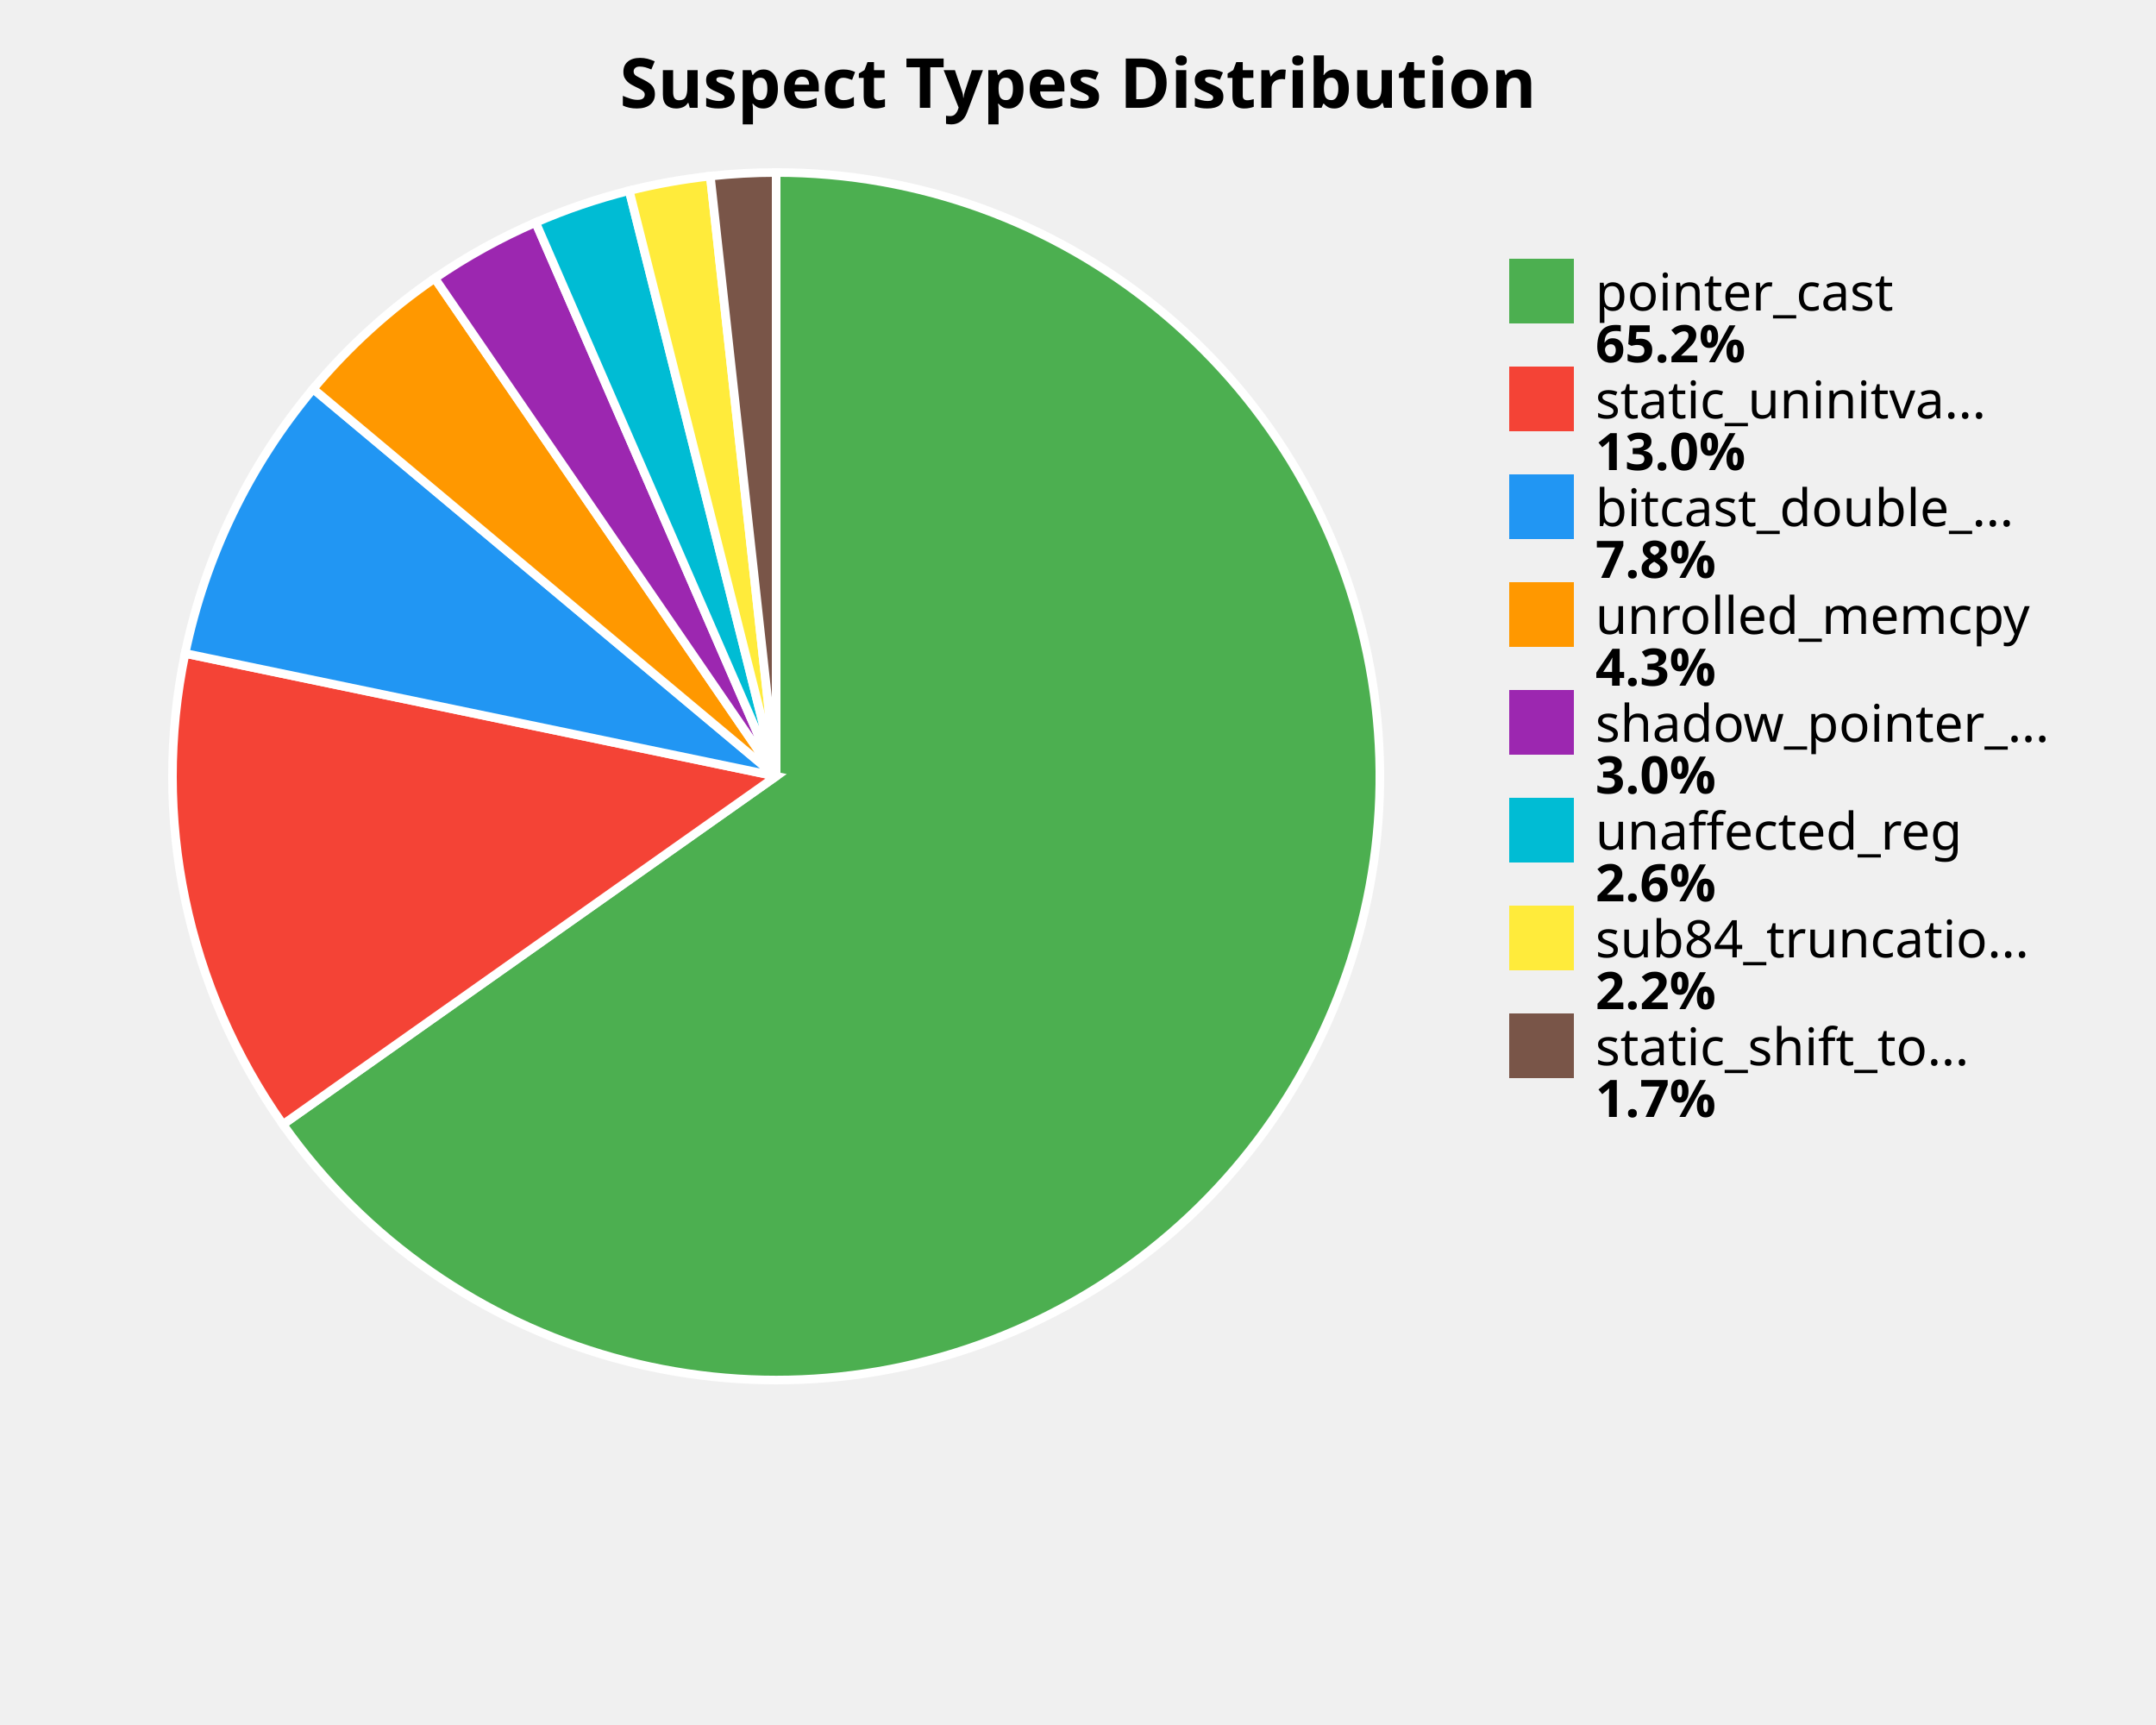
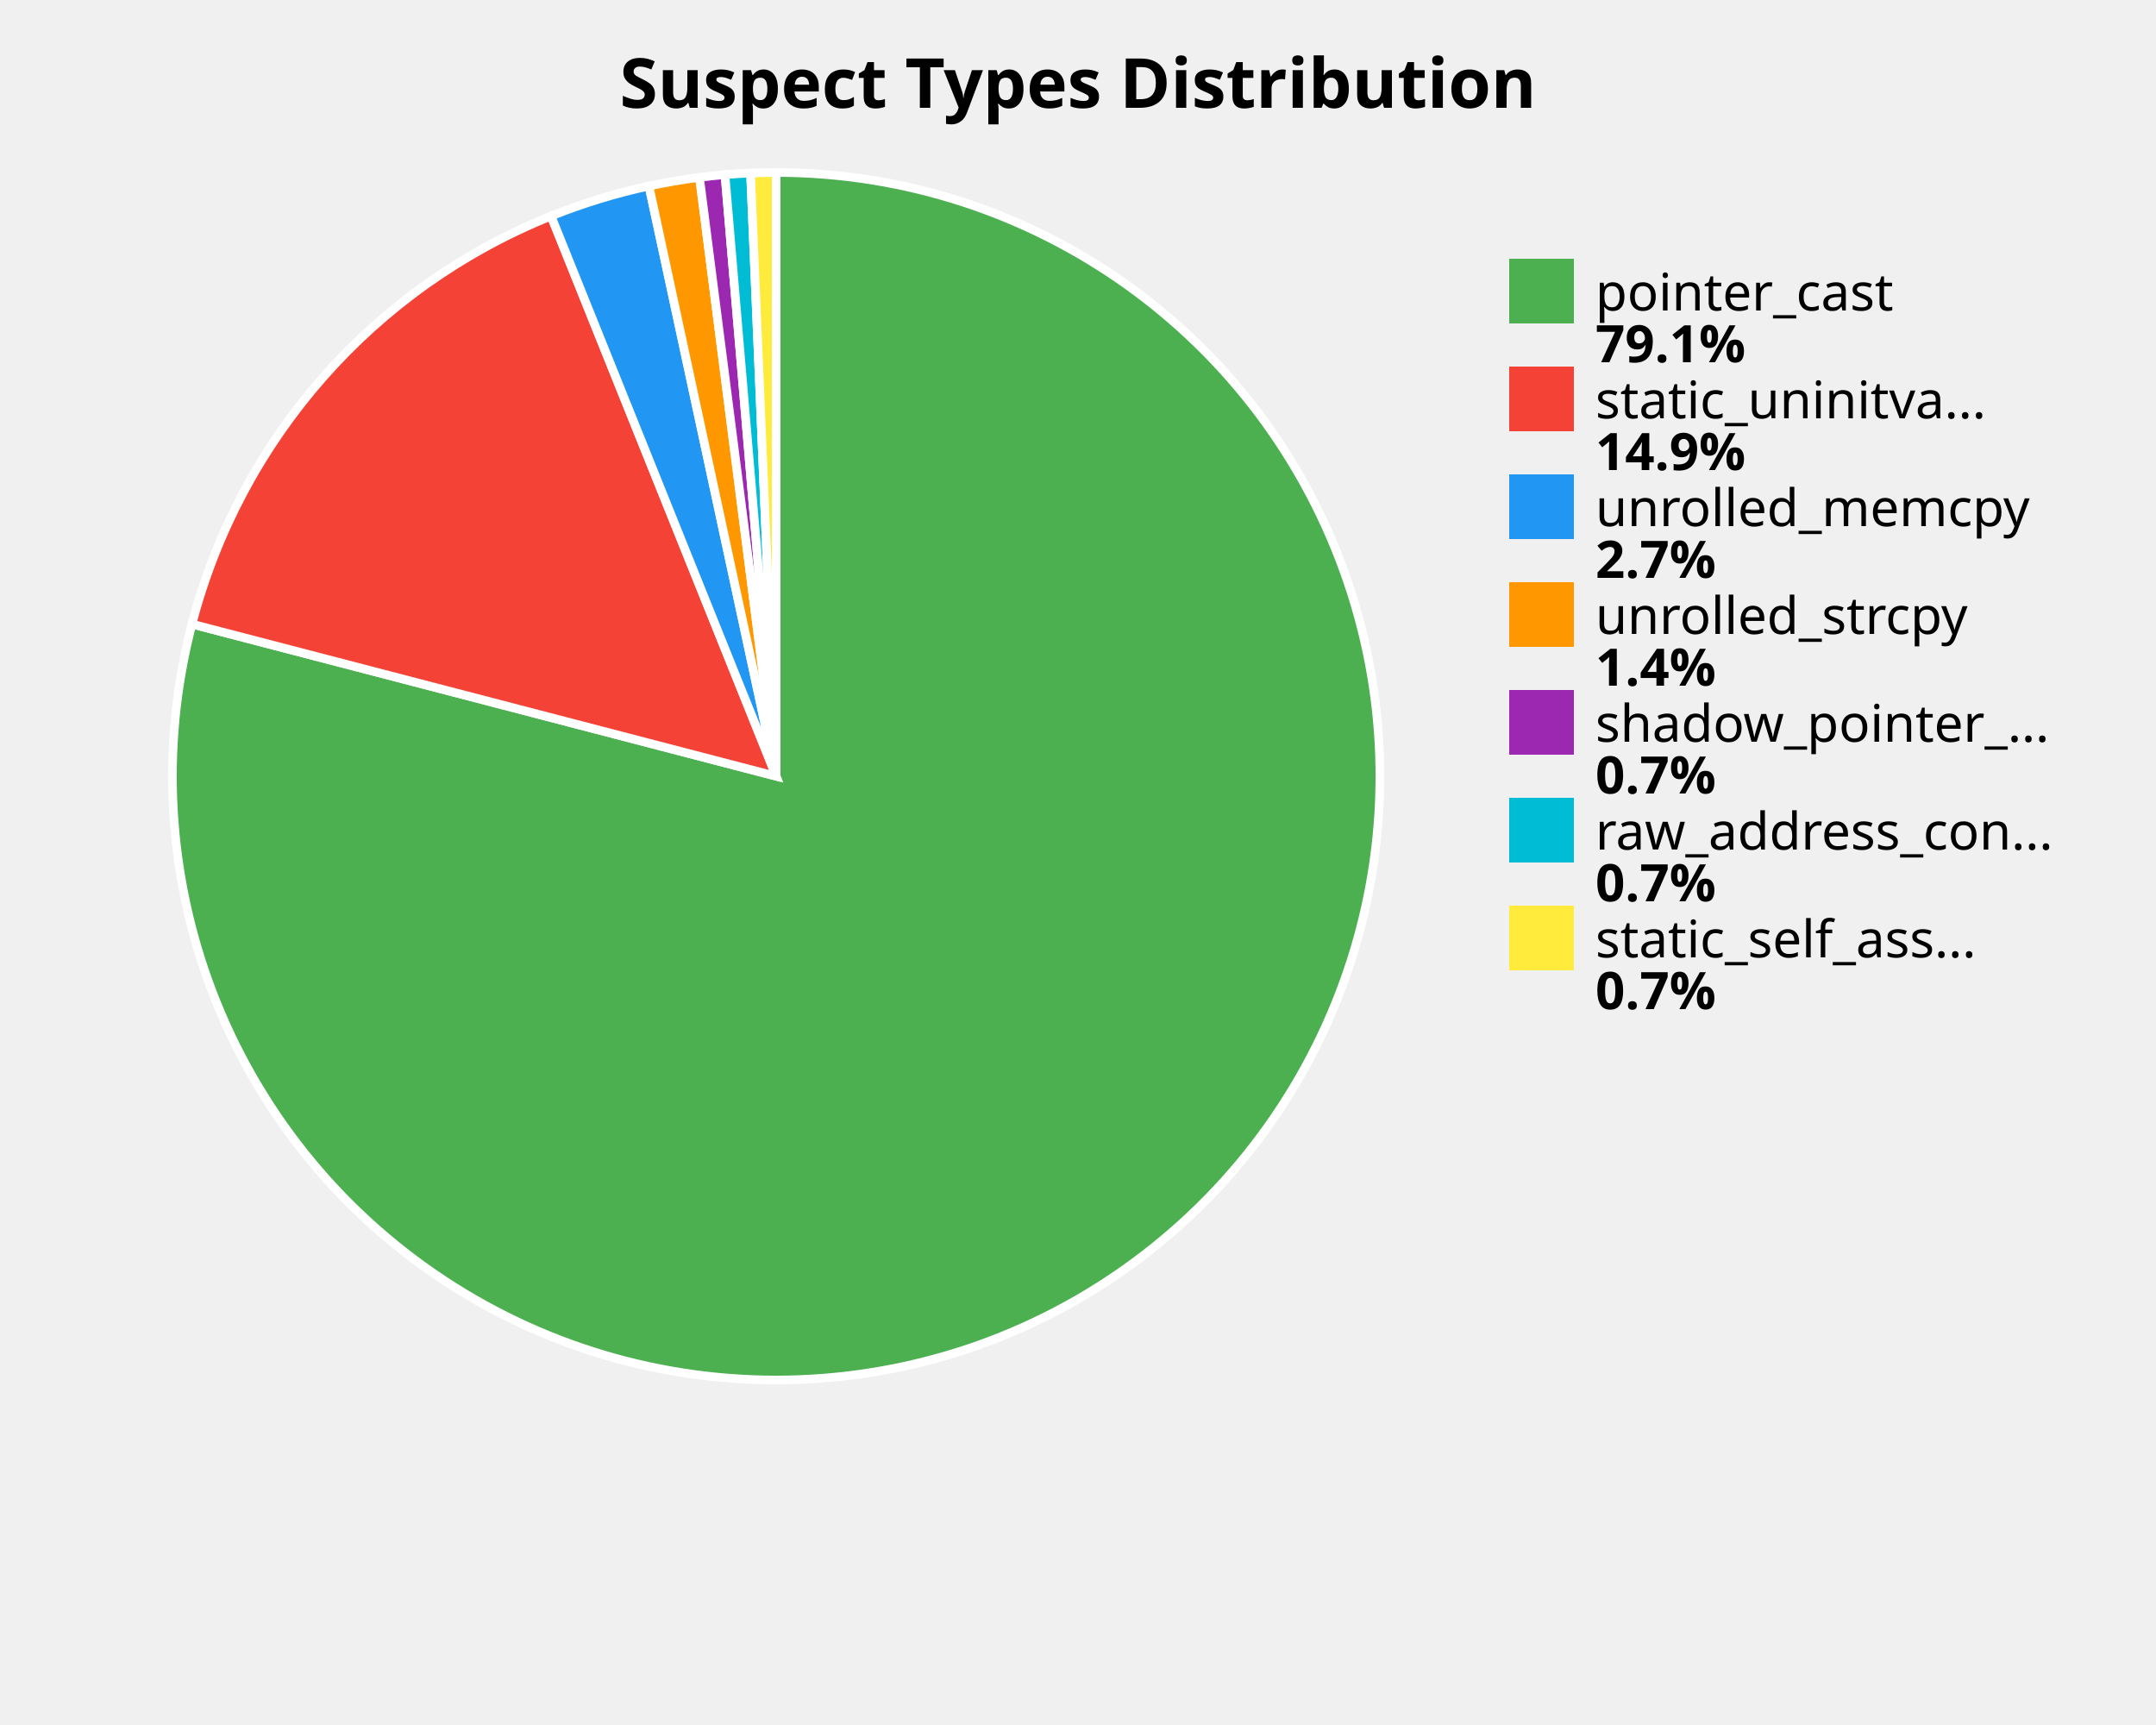
<svg xmlns="http://www.w3.org/2000/svg" width="500" height="400" viewBox="0 0 500 400">
  <style>
    .title { font: bold 16px sans-serif; }
    .label { font: 12px sans-serif; }
    .value { font: bold 12px sans-serif; }
  </style>
  <rect width="100%%" height="100%%" fill="white" />
  <text x="250" y="25" class="title" text-anchor="middle">Suspect Types Distribution</text>
-   <path d="M 180,180 L 180.00,40.00 A 140,140 0 1,1 65.62,260.74 Z" fill="#4CAF50" stroke="white" stroke-width="2" />
-   <path d="M 180,180 L 65.62,260.74 A 140,140 0 0,1 42.93,151.52 Z" fill="#F44336" stroke="white" stroke-width="2" />
-   <path d="M 180,180 L 42.93,151.52 A 140,140 0 0,1 72.62,90.17 Z" fill="#2196F3" stroke="white" stroke-width="2" />
-   <path d="M 180,180 L 72.62,90.17 A 140,140 0 0,1 100.83,64.53 Z" fill="#FF9800" stroke="white" stroke-width="2" />
-   <path d="M 180,180 L 100.83,64.53 A 140,140 0 0,1 124.22,51.59 Z" fill="#9C27B0" stroke="white" stroke-width="2" />
-   <path d="M 180,180 L 124.22,51.59 A 140,140 0 0,1 145.92,44.21 Z" fill="#00BCD4" stroke="white" stroke-width="2" />
-   <path d="M 180,180 L 145.92,44.21 A 140,140 0 0,1 164.73,40.84 Z" fill="#FFEB3B" stroke="white" stroke-width="2" />
-   <path d="M 180,180 L 164.73,40.84 A 140,140 0 0,1 180.00,40.00 Z" fill="#795548" stroke="white" stroke-width="2" />
+   <path d="M 180,180 L 180.00,40.00 A 140,140 0 1,1 44.52,144.72 Z" fill="#4CAF50" stroke="white" stroke-width="2" />
+   <path d="M 180,180 L 44.52,144.72 A 140,140 0 0,1 127.80,50.10 Z" fill="#F44336" stroke="white" stroke-width="2" />
+   <path d="M 180,180 L 127.80,50.10 A 140,140 0 0,1 150.50,43.14 Z" fill="#2196F3" stroke="white" stroke-width="2" />
+   <path d="M 180,180 L 150.50,43.14 A 140,140 0 0,1 162.22,41.13 Z" fill="#FF9800" stroke="white" stroke-width="2" />
+   <path d="M 180,180 L 162.22,41.13 A 140,140 0 0,1 168.13,40.50 Z" fill="#9C27B0" stroke="white" stroke-width="2" />
+   <path d="M 180,180 L 168.13,40.50 A 140,140 0 0,1 174.06,40.13 Z" fill="#00BCD4" stroke="white" stroke-width="2" />
+   <path d="M 180,180 L 174.06,40.13 A 140,140 0 0,1 180.00,40.00 Z" fill="#FFEB3B" stroke="white" stroke-width="2" />
  <rect x="350" y="60" width="15" height="15" fill="#4CAF50" />
  <text x="370" y="72" class="label">pointer_cast</text>
-   <text x="370" y="84" class="value">65.2%</text>
+   <text x="370" y="84" class="value">79.1%</text>
  <rect x="350" y="85" width="15" height="15" fill="#F44336" />
  <text x="370" y="97" class="label">static_uninitva...</text>
-   <text x="370" y="109" class="value">13.0%</text>
+   <text x="370" y="109" class="value">14.9%</text>
  <rect x="350" y="110" width="15" height="15" fill="#2196F3" />
-   <text x="370" y="122" class="label">bitcast_double_...</text>
-   <text x="370" y="134" class="value">7.8%</text>
+   <text x="370" y="122" class="label">unrolled_memcpy</text>
+   <text x="370" y="134" class="value">2.7%</text>
  <rect x="350" y="135" width="15" height="15" fill="#FF9800" />
-   <text x="370" y="147" class="label">unrolled_memcpy</text>
-   <text x="370" y="159" class="value">4.3%</text>
+   <text x="370" y="147" class="label">unrolled_strcpy</text>
+   <text x="370" y="159" class="value">1.4%</text>
  <rect x="350" y="160" width="15" height="15" fill="#9C27B0" />
  <text x="370" y="172" class="label">shadow_pointer_...</text>
-   <text x="370" y="184" class="value">3.0%</text>
+   <text x="370" y="184" class="value">0.7%</text>
  <rect x="350" y="185" width="15" height="15" fill="#00BCD4" />
-   <text x="370" y="197" class="label">unaffected_reg</text>
-   <text x="370" y="209" class="value">2.6%</text>
+   <text x="370" y="197" class="label">raw_address_con...</text>
+   <text x="370" y="209" class="value">0.7%</text>
  <rect x="350" y="210" width="15" height="15" fill="#FFEB3B" />
-   <text x="370" y="222" class="label">sub84_truncatio...</text>
-   <text x="370" y="234" class="value">2.2%</text>
-   <rect x="350" y="235" width="15" height="15" fill="#795548" />
-   <text x="370" y="247" class="label">static_shift_to...</text>
-   <text x="370" y="259" class="value">1.7%</text>
+   <text x="370" y="222" class="label">static_self_ass...</text>
+   <text x="370" y="234" class="value">0.7%</text>
</svg>
